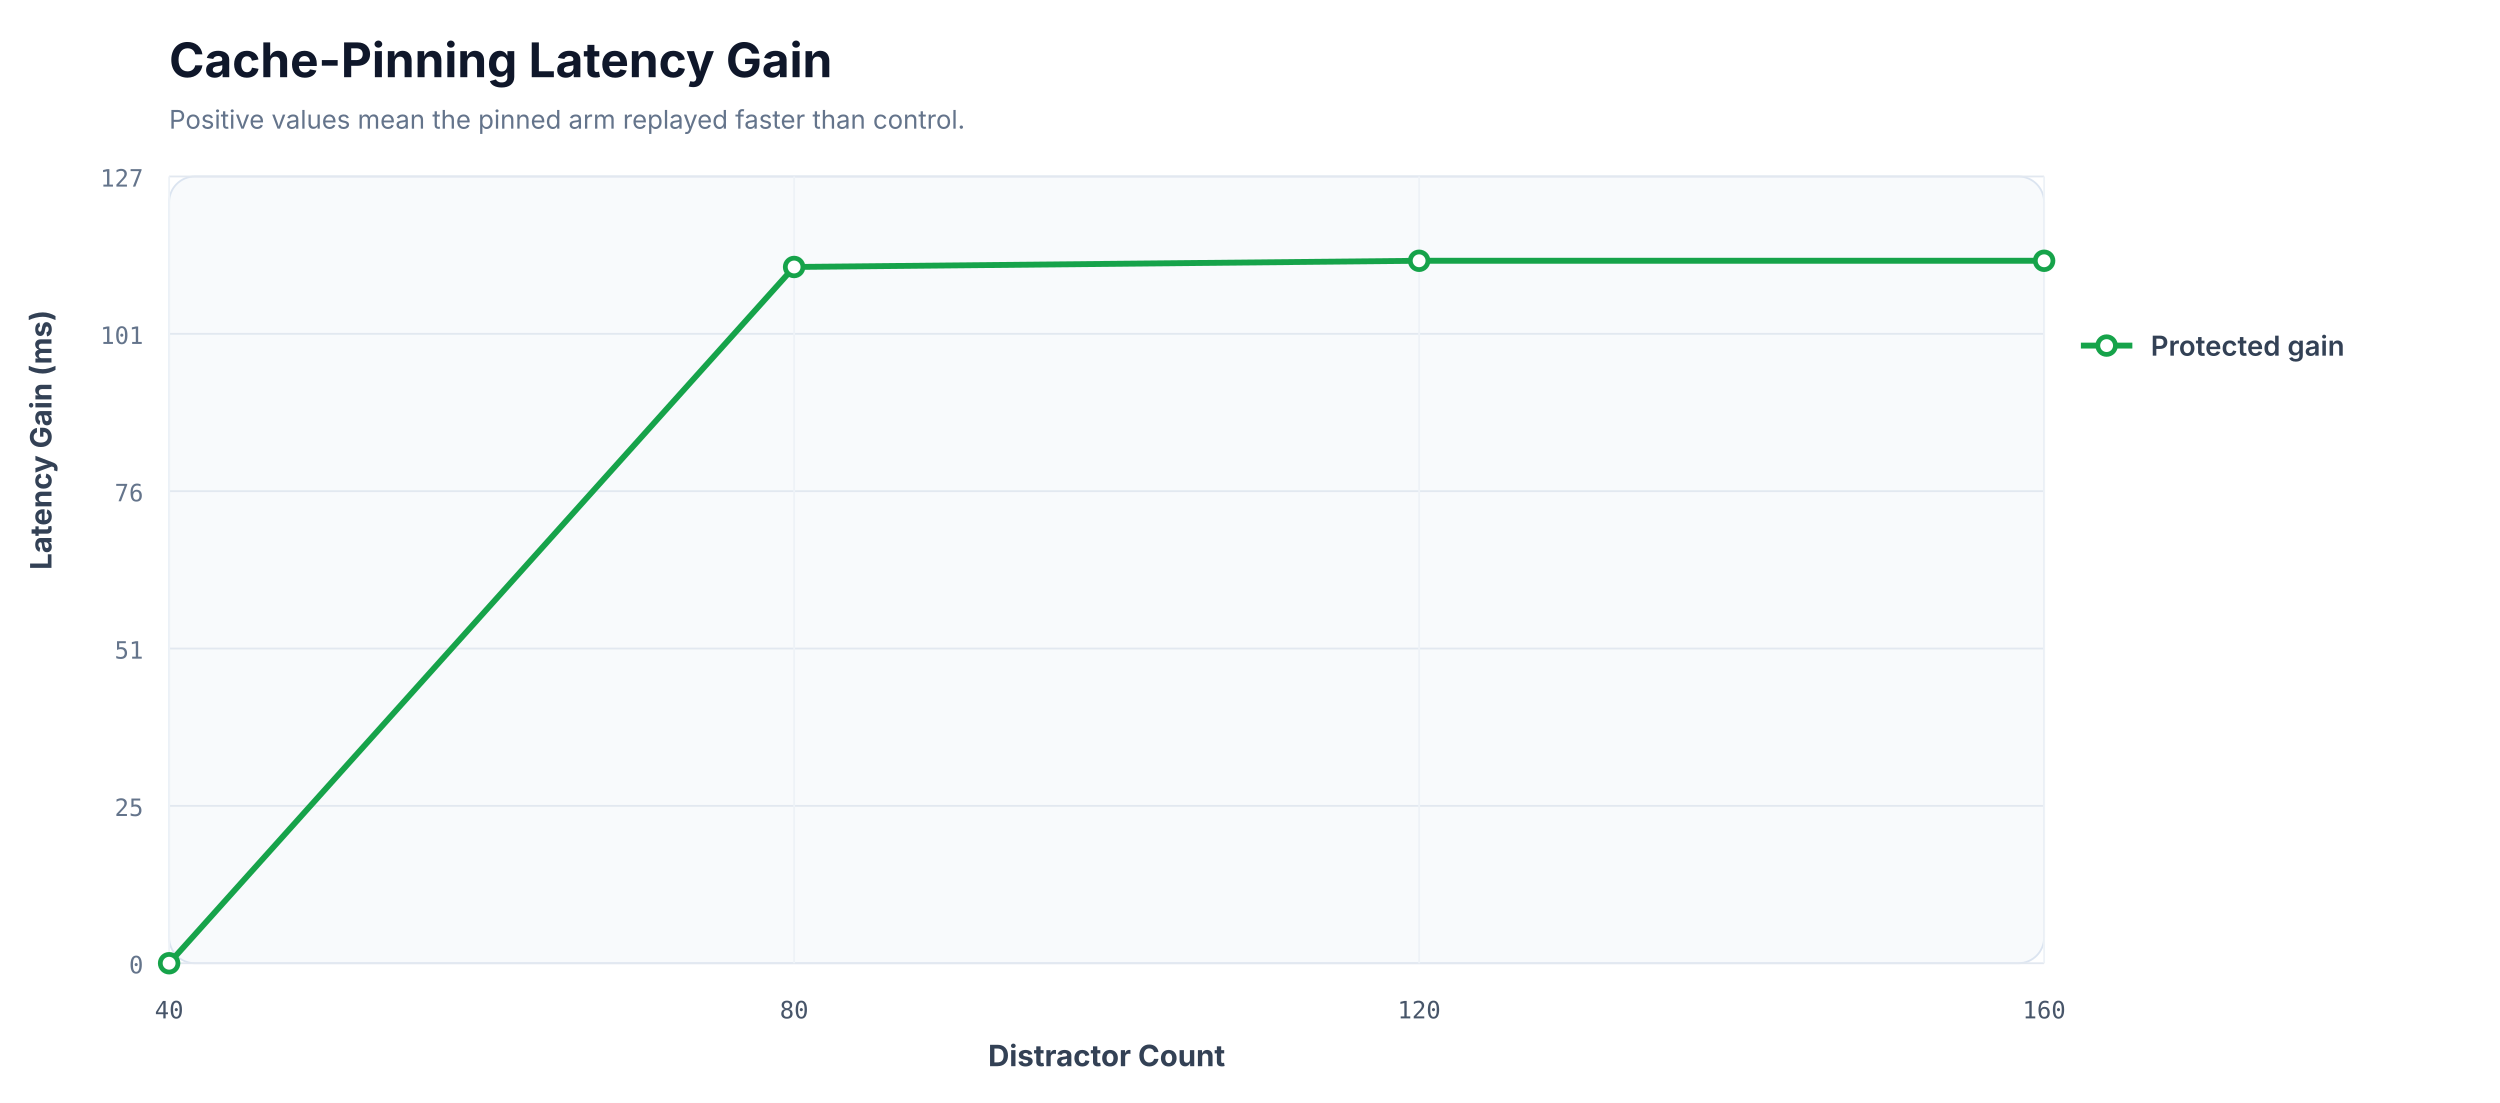
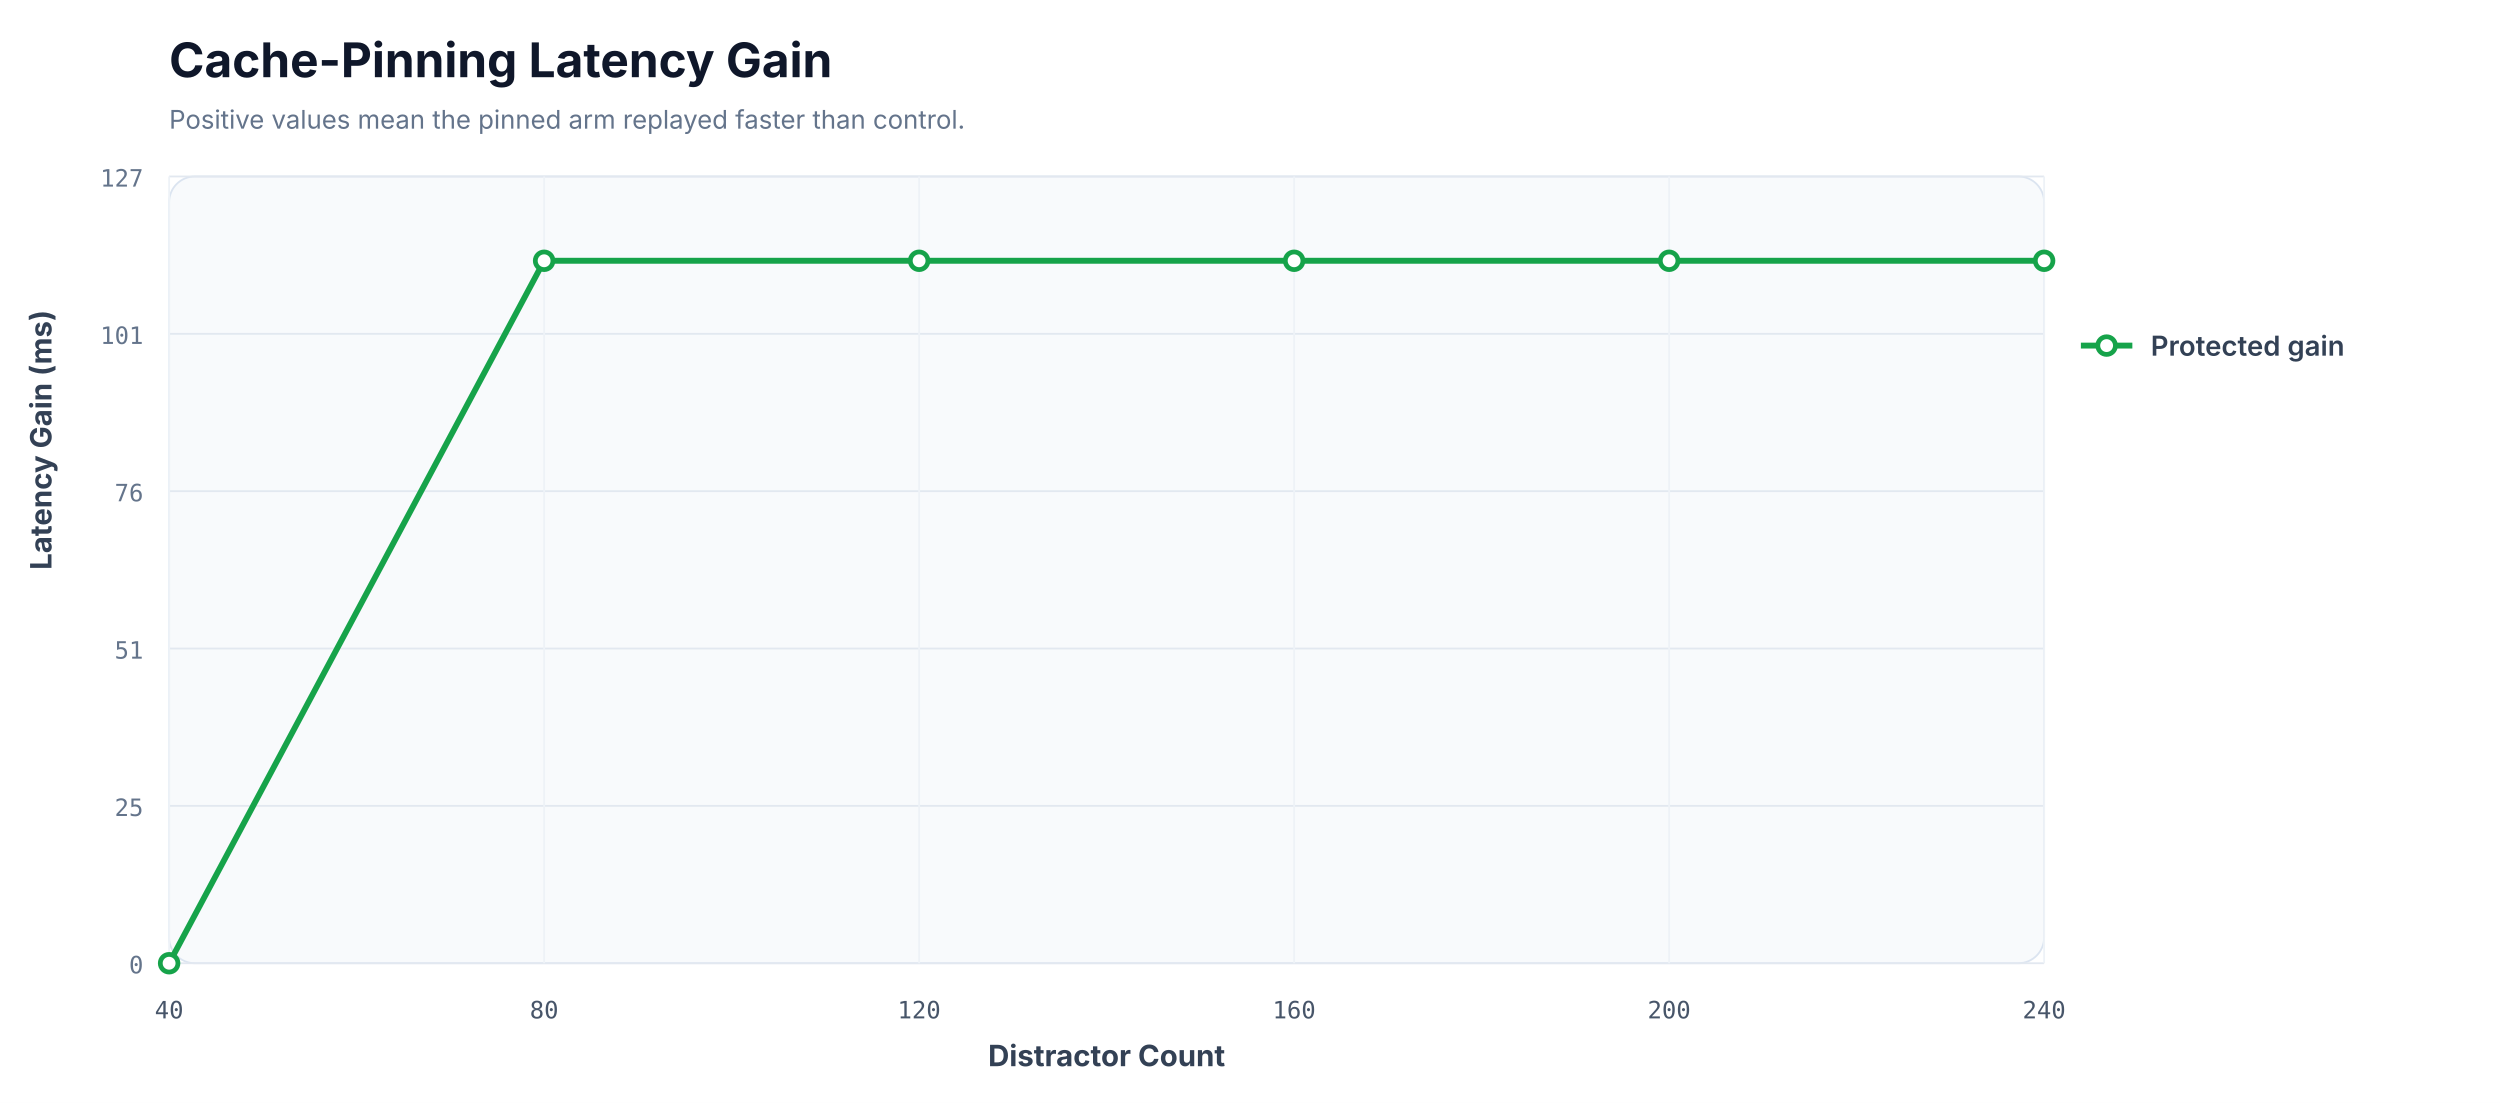
<svg xmlns="http://www.w3.org/2000/svg" width="1360" height="600" viewBox="0 0 1360 600">
  <rect width="100%" height="100%" fill="#ffffff" />
  <text x="92" y="42" font-family="Inter, Arial, sans-serif" font-size="26" font-weight="700" fill="#0f172a">Cache-Pinning Latency Gain</text>
  <text x="92" y="70" font-family="Inter, Arial, sans-serif" font-size="14" fill="#64748b">Positive values mean the pinned arm replayed faster than control.</text>
  <rect x="92" y="96" width="1020" height="428" rx="14" fill="#f8fafc" stroke="#dbe4f0" />
  <line x1="92" y1="524.00" x2="1112" y2="524.00" stroke="#e2e8f0" stroke-width="1" />
  <text x="78" y="529.50" text-anchor="end" font-family="JetBrains Mono, monospace" font-size="13" fill="#64748b">0</text>
  <line x1="92" y1="438.40" x2="1112" y2="438.40" stroke="#e2e8f0" stroke-width="1" />
  <text x="78" y="443.90" text-anchor="end" font-family="JetBrains Mono, monospace" font-size="13" fill="#64748b">25</text>
  <line x1="92" y1="352.80" x2="1112" y2="352.80" stroke="#e2e8f0" stroke-width="1" />
  <text x="78" y="358.30" text-anchor="end" font-family="JetBrains Mono, monospace" font-size="13" fill="#64748b">51</text>
  <line x1="92" y1="267.20" x2="1112" y2="267.20" stroke="#e2e8f0" stroke-width="1" />
  <text x="78" y="272.70" text-anchor="end" font-family="JetBrains Mono, monospace" font-size="13" fill="#64748b">76</text>
  <line x1="92" y1="181.60" x2="1112" y2="181.60" stroke="#e2e8f0" stroke-width="1" />
  <text x="78" y="187.10" text-anchor="end" font-family="JetBrains Mono, monospace" font-size="13" fill="#64748b">101</text>
  <line x1="92" y1="96.00" x2="1112" y2="96.00" stroke="#e2e8f0" stroke-width="1" />
  <text x="78" y="101.50" text-anchor="end" font-family="JetBrains Mono, monospace" font-size="13" fill="#64748b">127</text>
  <line x1="92.00" y1="96" x2="92.00" y2="524" stroke="#eef2f7" stroke-width="1" />
  <text x="92.00" y="554" text-anchor="middle" font-family="JetBrains Mono, monospace" font-size="13" fill="#475569">40</text>
-   <line x1="432.00" y1="96" x2="432.00" y2="524" stroke="#eef2f7" stroke-width="1" />
-   <text x="432.00" y="554" text-anchor="middle" font-family="JetBrains Mono, monospace" font-size="13" fill="#475569">80</text>
-   <line x1="772.00" y1="96" x2="772.00" y2="524" stroke="#eef2f7" stroke-width="1" />
-   <text x="772.00" y="554" text-anchor="middle" font-family="JetBrains Mono, monospace" font-size="13" fill="#475569">120</text>
+   <line x1="296.00" y1="96" x2="296.00" y2="524" stroke="#eef2f7" stroke-width="1" />
+   <text x="296.00" y="554" text-anchor="middle" font-family="JetBrains Mono, monospace" font-size="13" fill="#475569">80</text>
+   <line x1="500.00" y1="96" x2="500.00" y2="524" stroke="#eef2f7" stroke-width="1" />
+   <text x="500.00" y="554" text-anchor="middle" font-family="JetBrains Mono, monospace" font-size="13" fill="#475569">120</text>
+   <line x1="704.00" y1="96" x2="704.00" y2="524" stroke="#eef2f7" stroke-width="1" />
+   <text x="704.00" y="554" text-anchor="middle" font-family="JetBrains Mono, monospace" font-size="13" fill="#475569">160</text>
+   <line x1="908.00" y1="96" x2="908.00" y2="524" stroke="#eef2f7" stroke-width="1" />
+   <text x="908.00" y="554" text-anchor="middle" font-family="JetBrains Mono, monospace" font-size="13" fill="#475569">200</text>
  <line x1="1112.00" y1="96" x2="1112.00" y2="524" stroke="#eef2f7" stroke-width="1" />
-   <text x="1112.00" y="554" text-anchor="middle" font-family="JetBrains Mono, monospace" font-size="13" fill="#475569">160</text>
-   <polyline fill="none" stroke="#16a34a" stroke-width="3.2" points="92.00,524.00 432.00,145.24 772.00,141.86 1112.00,141.86" />
+   <text x="1112.00" y="554" text-anchor="middle" font-family="JetBrains Mono, monospace" font-size="13" fill="#475569">240</text>
+   <polyline fill="none" stroke="#16a34a" stroke-width="3.2" points="92.00,524.00 296.00,141.86 500.00,141.86 704.00,141.86 908.00,141.86 1112.00,141.86" />
  <circle cx="92.00" cy="524.00" r="4.8" fill="#ffffff" stroke="#16a34a" stroke-width="2.6" />
-   <circle cx="432.00" cy="145.24" r="4.8" fill="#ffffff" stroke="#16a34a" stroke-width="2.6" />
-   <circle cx="772.00" cy="141.86" r="4.8" fill="#ffffff" stroke="#16a34a" stroke-width="2.6" />
+   <circle cx="296.00" cy="141.86" r="4.8" fill="#ffffff" stroke="#16a34a" stroke-width="2.6" />
+   <circle cx="500.00" cy="141.86" r="4.8" fill="#ffffff" stroke="#16a34a" stroke-width="2.6" />
+   <circle cx="704.00" cy="141.86" r="4.8" fill="#ffffff" stroke="#16a34a" stroke-width="2.6" />
+   <circle cx="908.00" cy="141.86" r="4.8" fill="#ffffff" stroke="#16a34a" stroke-width="2.6" />
  <circle cx="1112.00" cy="141.86" r="4.8" fill="#ffffff" stroke="#16a34a" stroke-width="2.6" />
  <text x="28" y="310.00" transform="rotate(-90 28 310.00)" font-family="Inter, Arial, sans-serif" font-size="16" font-weight="700" fill="#334155">Latency Gain (ms)</text>
  <text x="602.00" y="580" text-anchor="middle" font-family="Inter, Arial, sans-serif" font-size="16" font-weight="700" fill="#334155">Distractor Count</text>
  <line x1="1132" y1="188" x2="1160" y2="188" stroke="#16a34a" stroke-width="3.2" />
  <circle cx="1146" cy="188" r="4.8" fill="#ffffff" stroke="#16a34a" stroke-width="2.6" />
  <text x="1170" y="193.5" font-family="Inter, Arial, sans-serif" font-size="15" font-weight="600" fill="#334155">Protected gain</text>
</svg>
